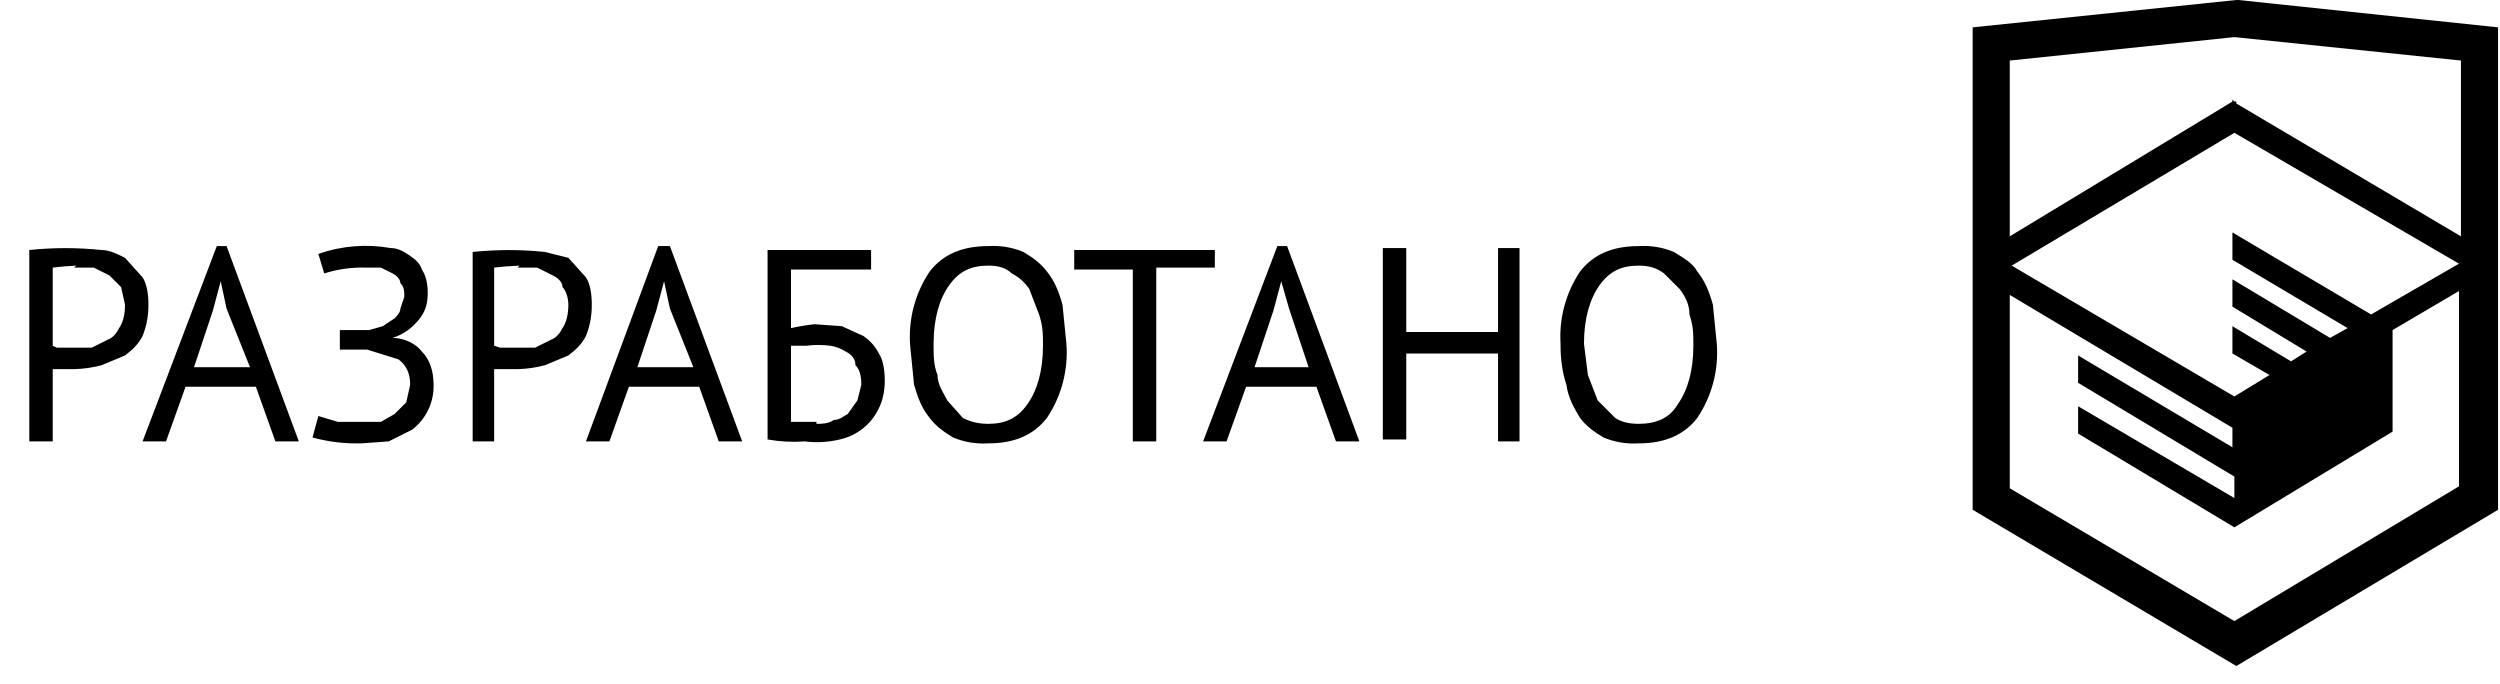
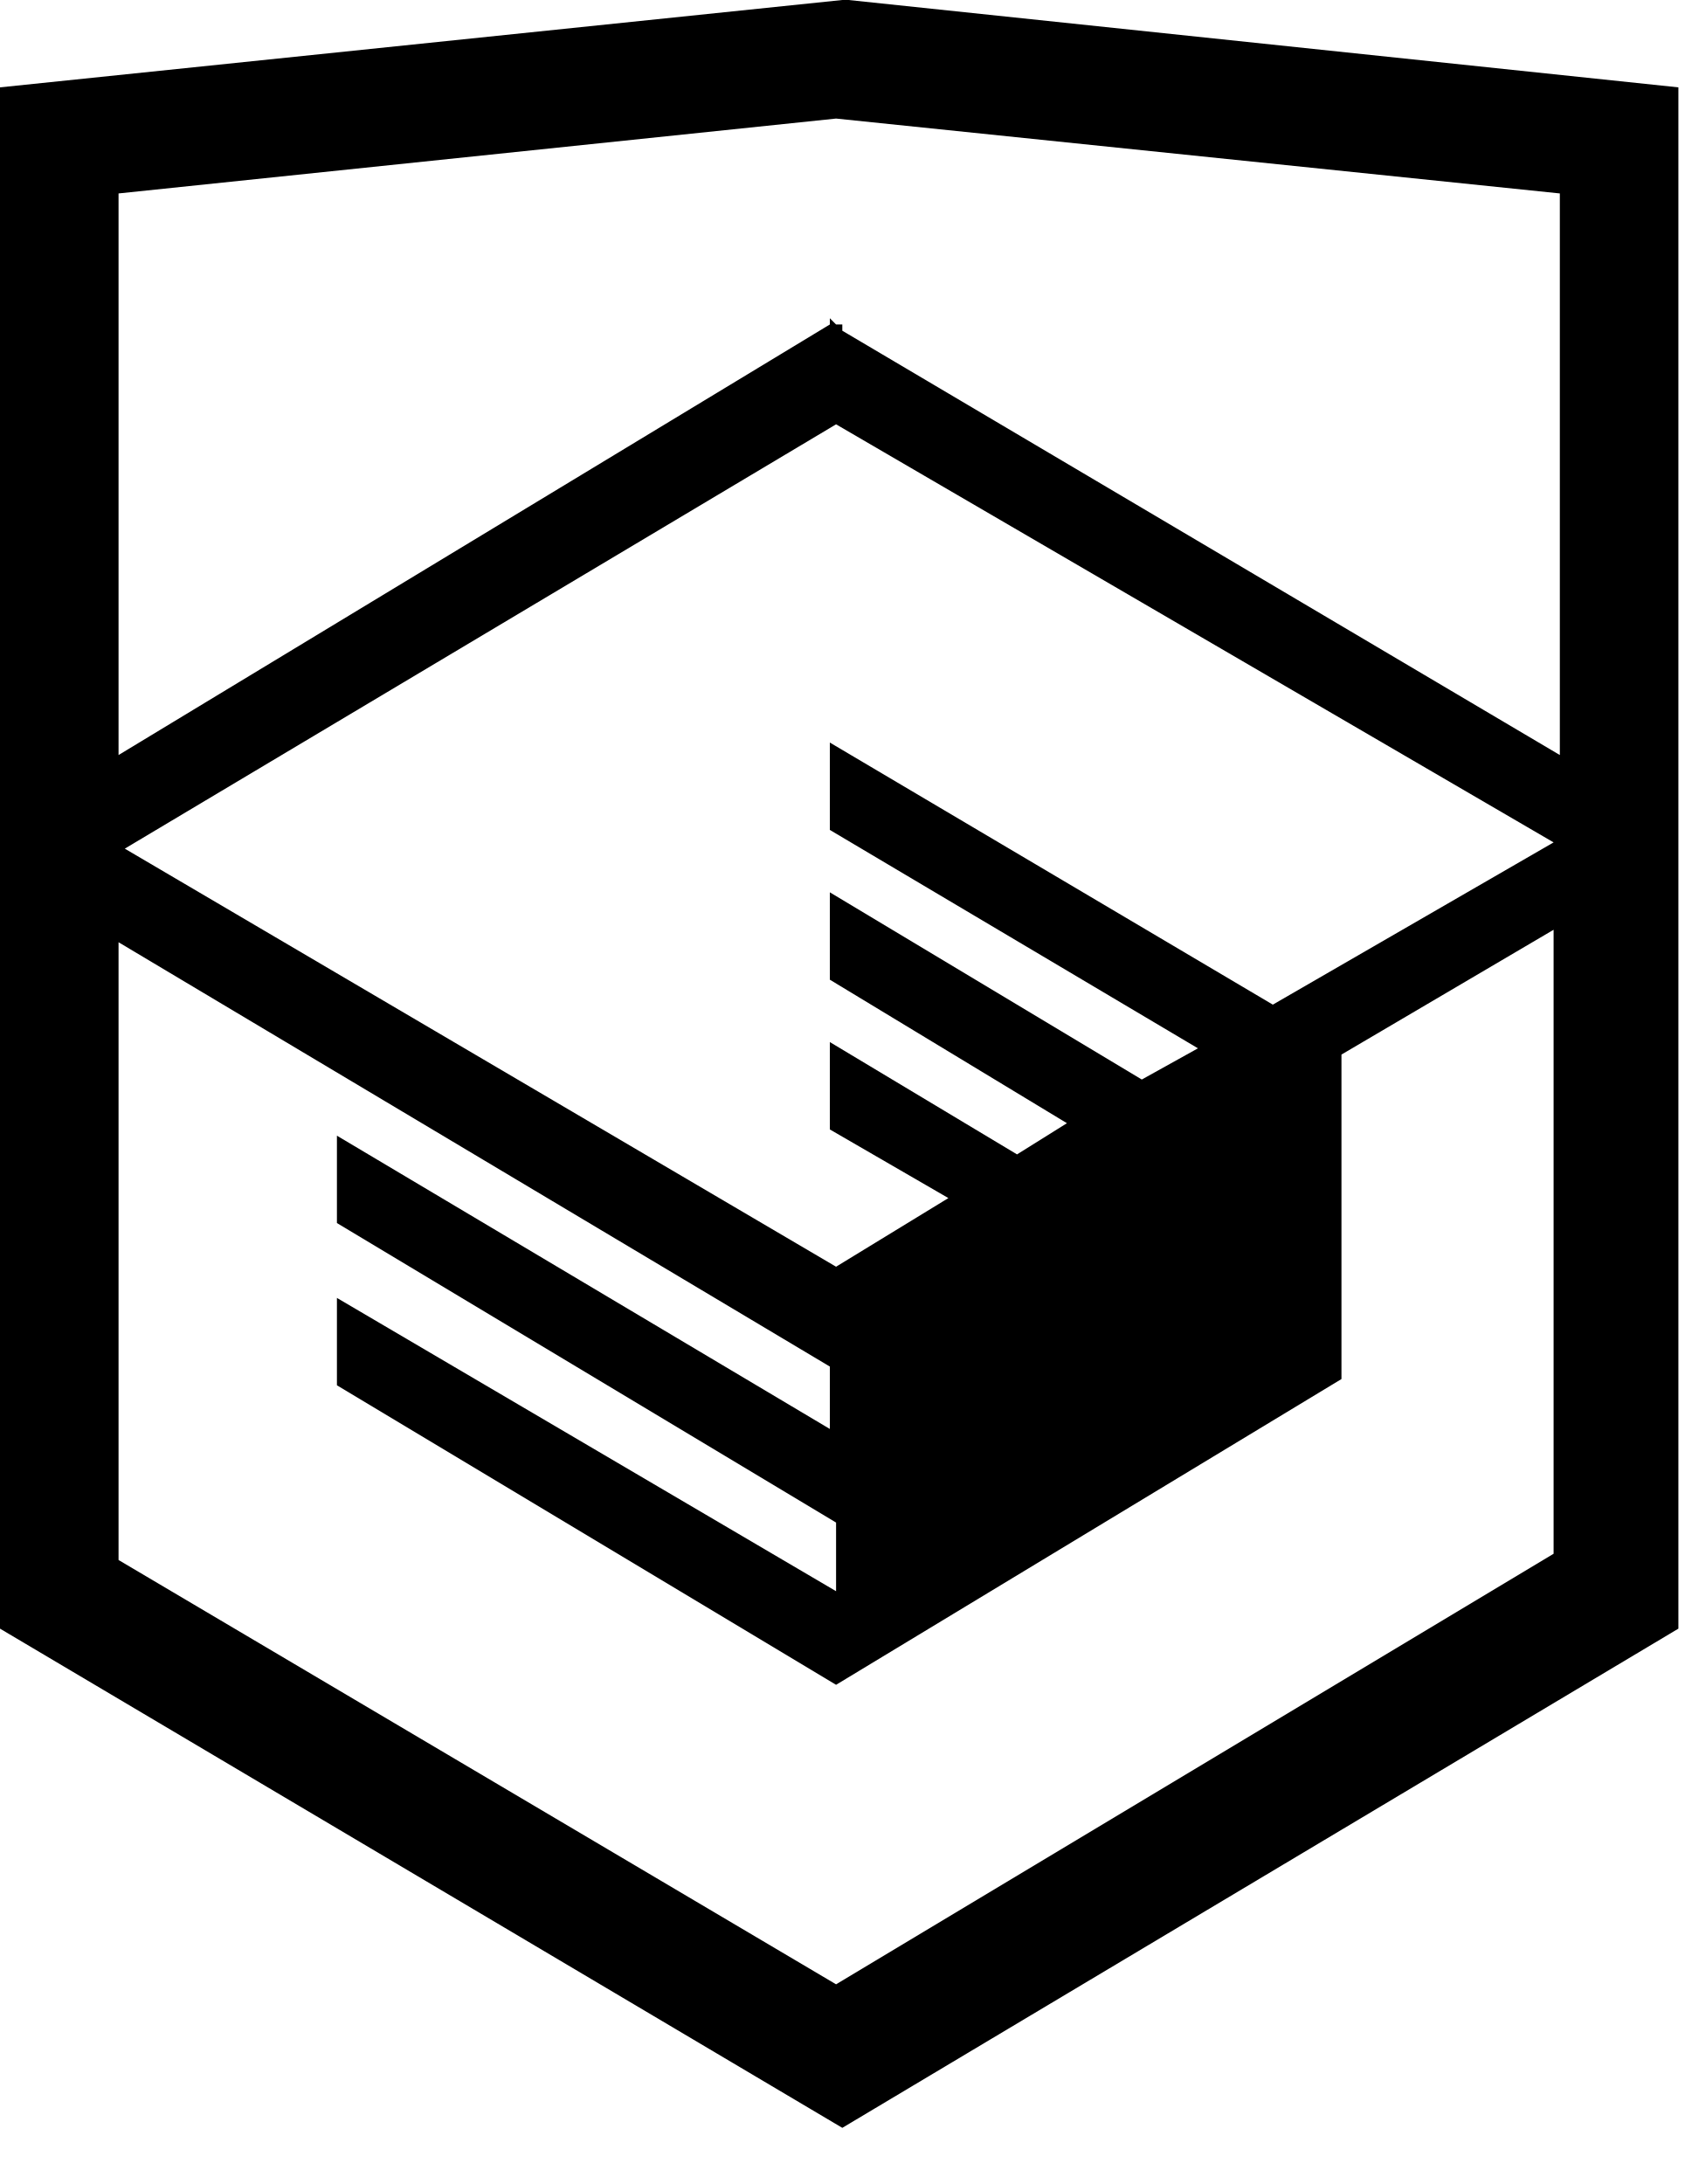
- <svg xmlns="http://www.w3.org/2000/svg" width="128" height="35" fill="none">
-   <path fill="#000" d="M1.5 12.8a17.9 17.9 0 0 1 3.7 0c.4 0 .8.2 1.2.4l.9 1c.2.3.3.8.3 1.4 0 .6-.1 1.1-.3 1.6-.2.4-.5.7-.9 1l-1.2.5a6 6 0 0 1-1.4.2H2.7v3.7H1.5v-9.8Zm2.4.8a16.9 16.9 0 0 0-1.2.1v4l.2.1h1.8l.8-.4c.3-.1.5-.4.6-.6.2-.3.3-.7.3-1.2l-.2-.9-.6-.6-.8-.4h-1Zm9.2 6.2H9.5l-1 2.8H7.3l3.8-10h.5l3.7 10h-1.2l-1-2.8Zm-3.3-1h3l-1.2-3-.3-1.4-.4 1.5-1 3Zm7.6-.9v-1h1.5l.7-.2.6-.4c.1-.1.3-.3.3-.5l.2-.6c0-.3 0-.5-.2-.7 0-.2-.2-.4-.4-.5l-.6-.3h-.8a6.4 6.4 0 0 0-2.1.3l-.3-1a7.3 7.3 0 0 1 3.7-.3c.4 0 .7.2 1 .4.3.2.5.4.6.7.2.3.3.7.3 1.2s-.1.9-.4 1.3c-.4.5-.8.8-1.4 1 .6 0 1.2.3 1.5.7.4.4.6 1 .6 1.7a2.8 2.8 0 0 1-1.1 2.3l-1.2.6-1.4.1a8.6 8.6 0 0 1-2.5-.3l.3-1.1 1 .3h2.2l.7-.4.6-.6.2-.9c0-.6-.2-1-.6-1.3l-1.6-.5h-1.4Zm6.8-5a17.9 17.9 0 0 1 3.7 0l1.2.3.9 1c.2.3.3.8.3 1.4 0 .6-.1 1.1-.3 1.6-.2.4-.5.7-.9 1l-1.2.5a6 6 0 0 1-1.4.2H25.3v3.7h-1.1v-9.8Zm2.4.7a16.9 16.9 0 0 0-1.3.1v4l.3.1h1.8l.8-.4c.3-.1.5-.4.6-.6.2-.3.3-.7.3-1.2 0-.3-.1-.7-.3-.9 0-.3-.3-.5-.5-.6l-.8-.4h-1Zm9.2 6.2h-3.6l-1 2.8H30l3.7-10h.6l3.7 10h-1.2l-1-2.8Zm-3.3-1h3l-1.2-3-.3-1.4-.4 1.5-1 3Zm6.8-6h5.3v1h-4.1v3a11 11 0 0 1 1.2-.2l1.4.1 1.1.5c.3.2.6.5.8.9.2.3.3.8.3 1.4 0 .5-.1 1-.3 1.4a2.9 2.9 0 0 1-2 1.6 5 5 0 0 1-1.8.1 7.6 7.6 0 0 1-1.9-.1v-9.8Zm2.5 8.9c.3 0 .6 0 .9-.2.3 0 .5-.2.7-.3l.5-.7.2-.8c0-.5-.1-.8-.3-1 0-.4-.3-.6-.5-.7a2 2 0 0 0-.8-.3 4.8 4.8 0 0 0-1.2 0h-.8v3.9h.2a48.8 48.8 0 0 0 .8 0h.3Zm4.8-4a6 6 0 0 1 1-3.8c.7-.9 1.7-1.3 3-1.3a4 4 0 0 1 1.8.3c.5.3.9.6 1.2 1 .4.5.6 1 .8 1.7l.2 2a6 6 0 0 1-1 3.8c-.7.9-1.7 1.3-3 1.3a4 4 0 0 1-1.8-.3c-.5-.3-.9-.6-1.2-1-.4-.5-.6-1-.8-1.7l-.2-2Zm1.2 0c0 .5 0 1 .2 1.5 0 .5.3.9.5 1.3l.8.9c.4.2.8.3 1.3.3.9 0 1.5-.3 2-1s.8-1.7.8-3c0-.6 0-1-.2-1.6l-.5-1.3c-.2-.3-.5-.6-.9-.8-.3-.3-.7-.4-1.2-.4-.9 0-1.5.3-2 1s-.8 1.7-.8 3Zm14.4-4h-3v8.9H58v-8.8h-3v-1h7.2v1Zm5.2 6.1h-3.6l-1 2.8h-1.2l3.8-10h.5l3.7 10h-1.2l-1-2.8Zm-3.2-1H67l-1-3-.4-1.4-.4 1.5-1 3Zm12.6-.7H72v4.4h-1.2v-9.8h1.2V17h4.7v-4.3h1.1v9.9h-1.1V18Zm3.1-.5a6 6 0 0 1 1-3.7c.7-.9 1.7-1.3 3-1.3a4 4 0 0 1 1.8.3c.5.3 1 .6 1.2 1 .4.5.6 1 .8 1.7l.2 2a6 6 0 0 1-1 3.8c-.7.9-1.7 1.3-3 1.3a4 4 0 0 1-1.8-.3c-.5-.3-.9-.6-1.2-1-.3-.5-.6-1-.7-1.7-.2-.6-.3-1.3-.3-2Zm1.2 0 .2 1.6.5 1.3.9.9c.3.2.7.3 1.2.3.9 0 1.6-.3 2-1 .5-.7.8-1.7.8-3 0-.6 0-1-.2-1.6 0-.5-.2-.9-.5-1.3l-.8-.8c-.4-.3-.8-.4-1.3-.4-.9 0-1.5.3-2 1s-.8 1.7-.8 3ZM114.6 0h-.1L101 1.4v24.7l13.5 8 13.4-8V1.4L114.6 0ZM126 12.1l-11.5-6.8v-.1h-.1l-.1-.1v.1l-11.4 6.9v-9l11.5-1.2L126 3.1v9Zm-11.6-5.3 11.5 6.7-4.5 2.6-7.1-4.2v1.4l5.9 3.5-.9.5-5-3v1.4l3.8 2.3-.8.5-3-1.8v1.4l1.9 1.1-1.8 1.1-11.4-6.7 11.4-6.8Zm-11.5 8.3 11.4 6.8v1l-7.9-4.7v1.4l8 4.8v1.1l-8-4.7v1.4l8 4.8 8.1-4.9v-5.2l3.4-2v10l-11.5 6.9-11.5-6.8v-9.9Z" />
+ <svg xmlns="http://www.w3.org/2000/svg" width="27" height="35" viewBox="0 0 27 35" fill="none">
+   <path d="M13.6 0H13.5L0 1.4V26.1L13.5 34.1L26.9 26.1V1.4L13.6 0ZM25 12.1L13.5 5.3V5.2H13.4L13.3 5.1V5.2L1.9 12.1V3.1L13.4 1.9L25 3.1V12.1ZM13.4 6.8L24.9 13.5L20.4 16.1L13.3 11.9V13.3L19.2 16.8L18.3 17.3L13.3 14.3V15.7L17.1 18L16.3 18.5L13.3 16.7V18.1L15.2 19.2L13.4 20.3L2 13.6L13.4 6.8ZM1.9 15.1L13.3 21.9V22.9L5.4 18.2V19.6L13.4 24.4V25.5L5.4 20.8V22.2L13.4 27L21.5 22.1V16.9L24.9 14.9V24.9L13.4 31.8L1.9 25V15.1Z" fill="black" />
</svg>
